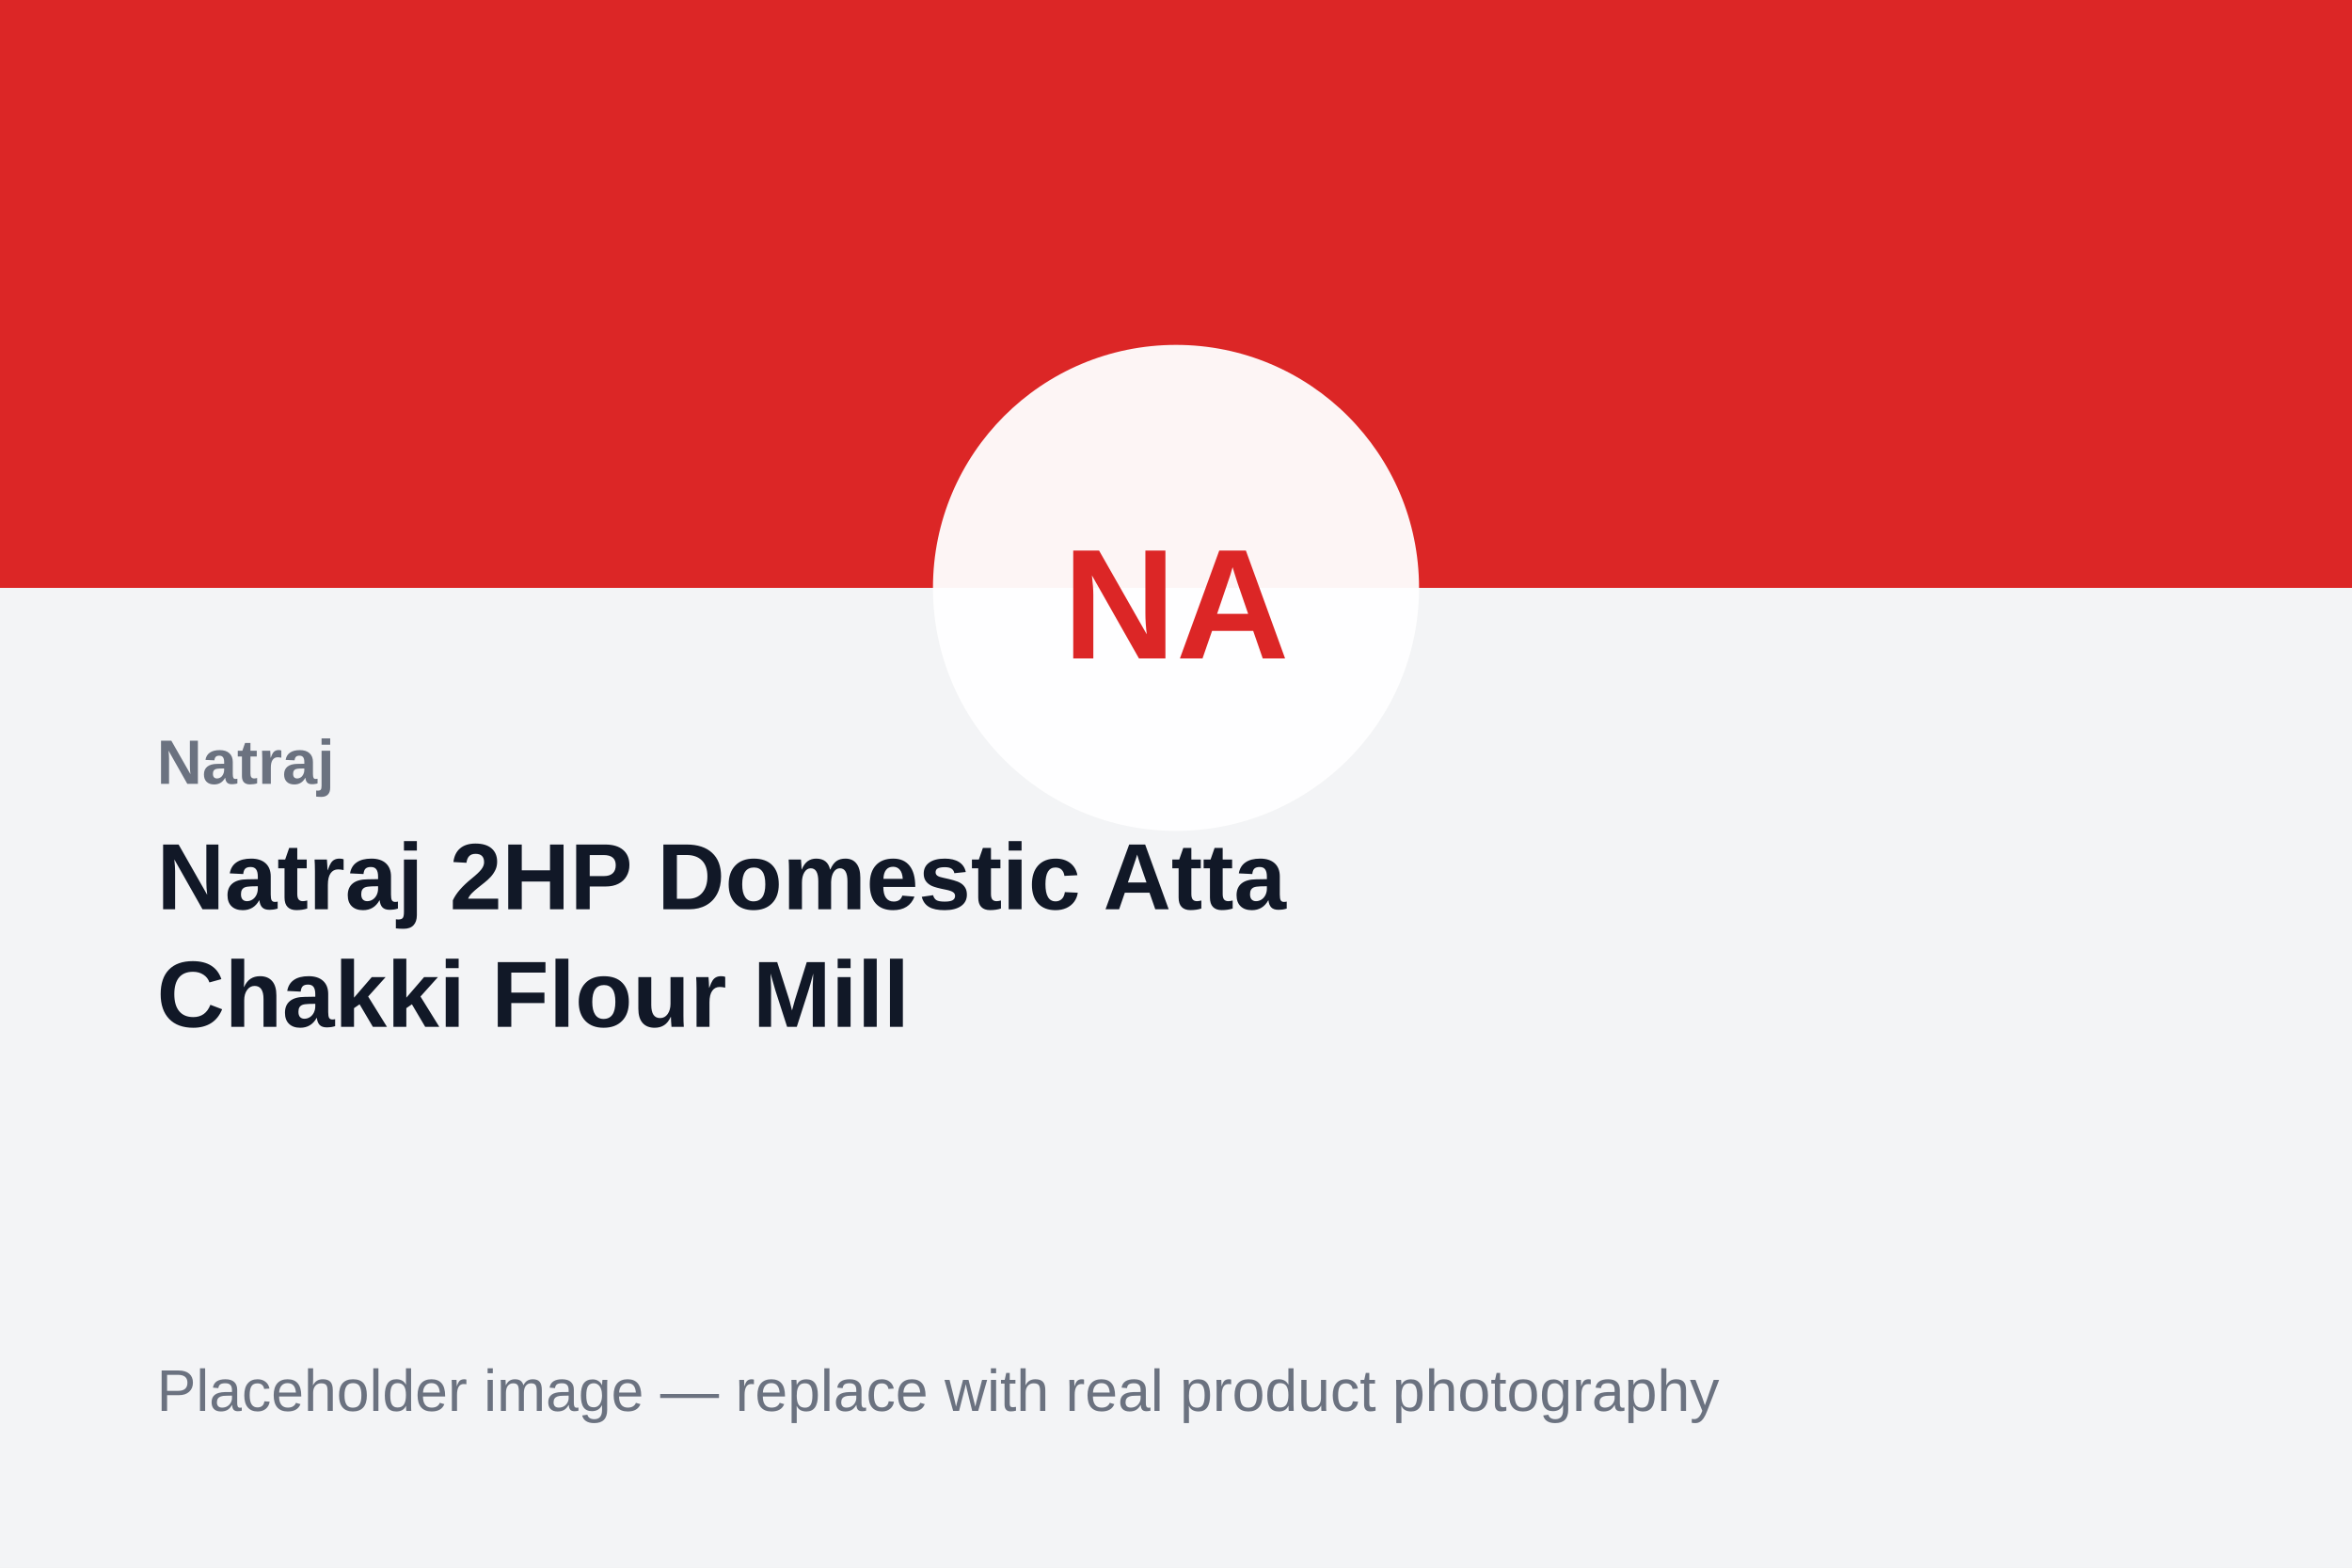
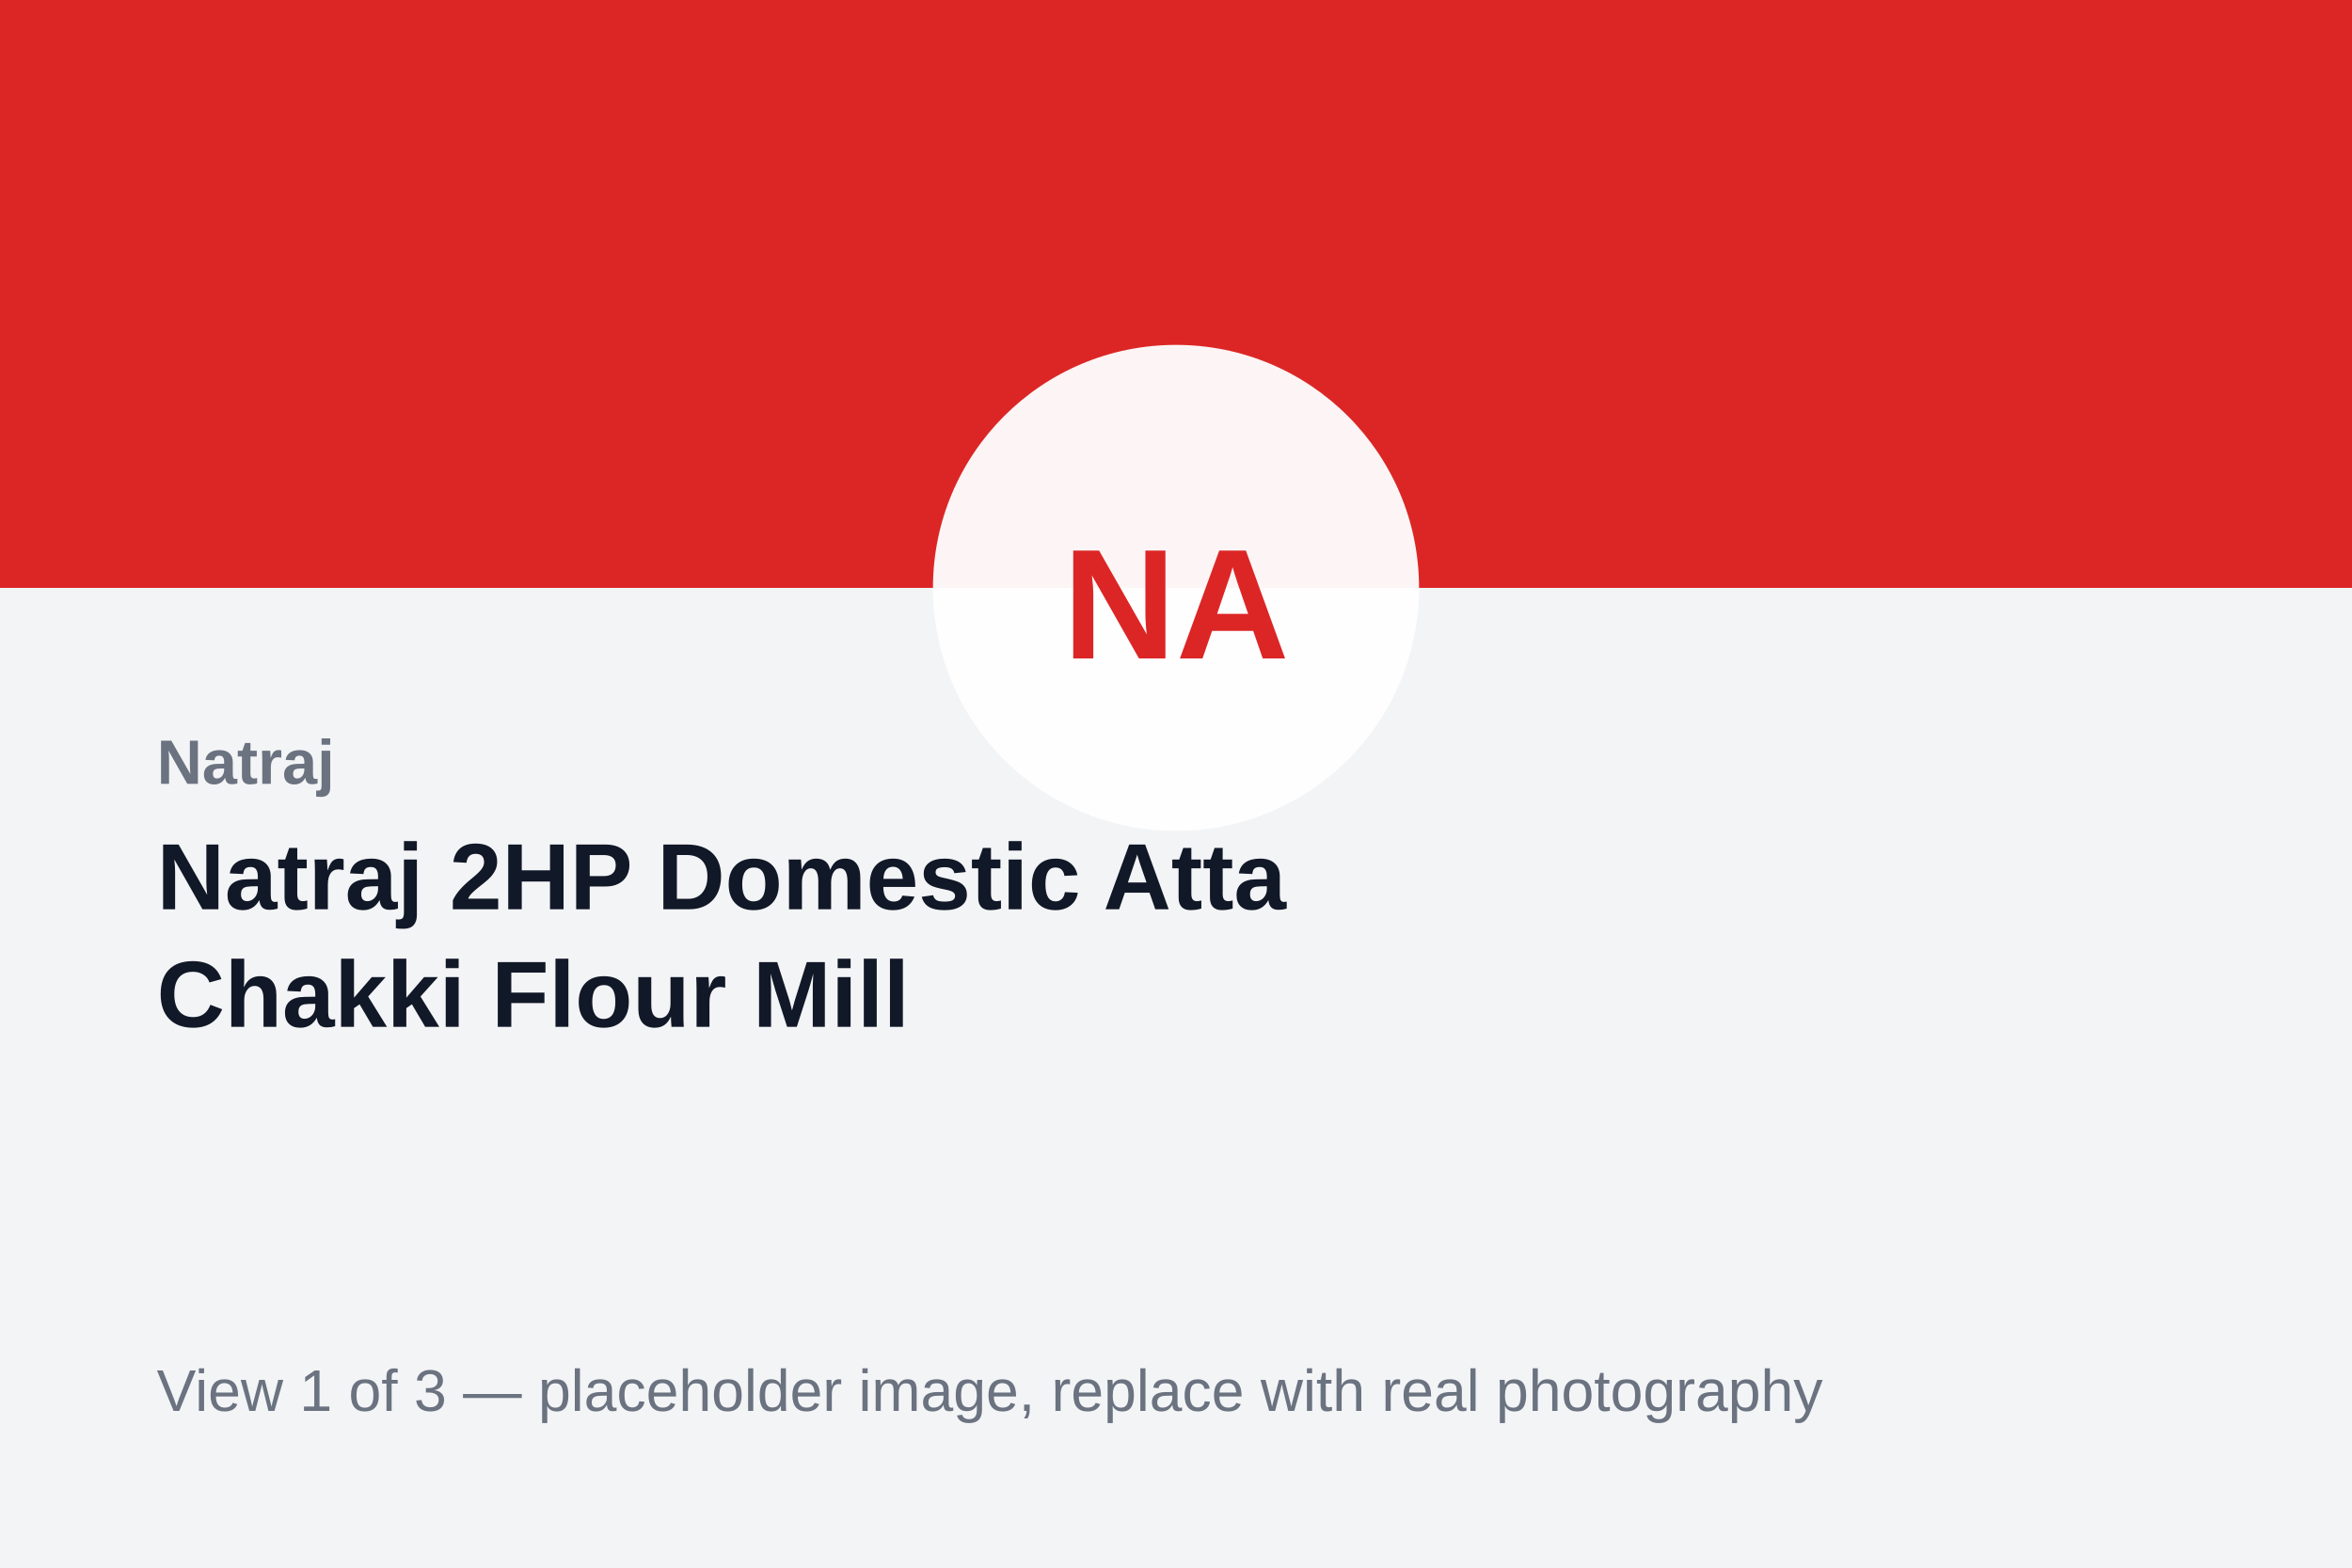
<svg xmlns="http://www.w3.org/2000/svg" viewBox="0 0 600 400" width="600" height="400" role="img" aria-label="Natraj 2HP Domestic Atta Chakki Flour Mill">
  <rect width="600" height="400" fill="#F3F4F6" />
  <rect x="0" y="0" width="600" height="150" fill="#DC2626" />
  <circle cx="300" cy="150" r="62" fill="#ffffff" opacity="0.95" />
  <text x="300" y="168" text-anchor="middle" font-family="Segoe UI, Arial, sans-serif" font-size="40" font-weight="800" fill="#DC2626">NA</text>
  <text x="40" y="200" font-family="Segoe UI, Arial, sans-serif" font-size="16" font-weight="600" fill="#6B7280">Natraj</text>
  <text x="40" y="232" font-family="Segoe UI, Arial, sans-serif" font-size="24" font-weight="700" fill="#111827">Natraj 2HP Domestic Atta</text>
  <text x="40" y="262" font-family="Segoe UI, Arial, sans-serif" font-size="24" font-weight="700" fill="#111827">Chakki Flour Mill</text>
-   <text x="40" y="360" font-family="Segoe UI, Arial, sans-serif" font-size="15" fill="#6B7280">Placeholder image — replace with real product photography</text>
+   <text x="40" y="360" font-family="Segoe UI, Arial, sans-serif" font-size="15" fill="#6B7280">View 1 of 3 — placeholder image, replace with real photography</text>
</svg>
